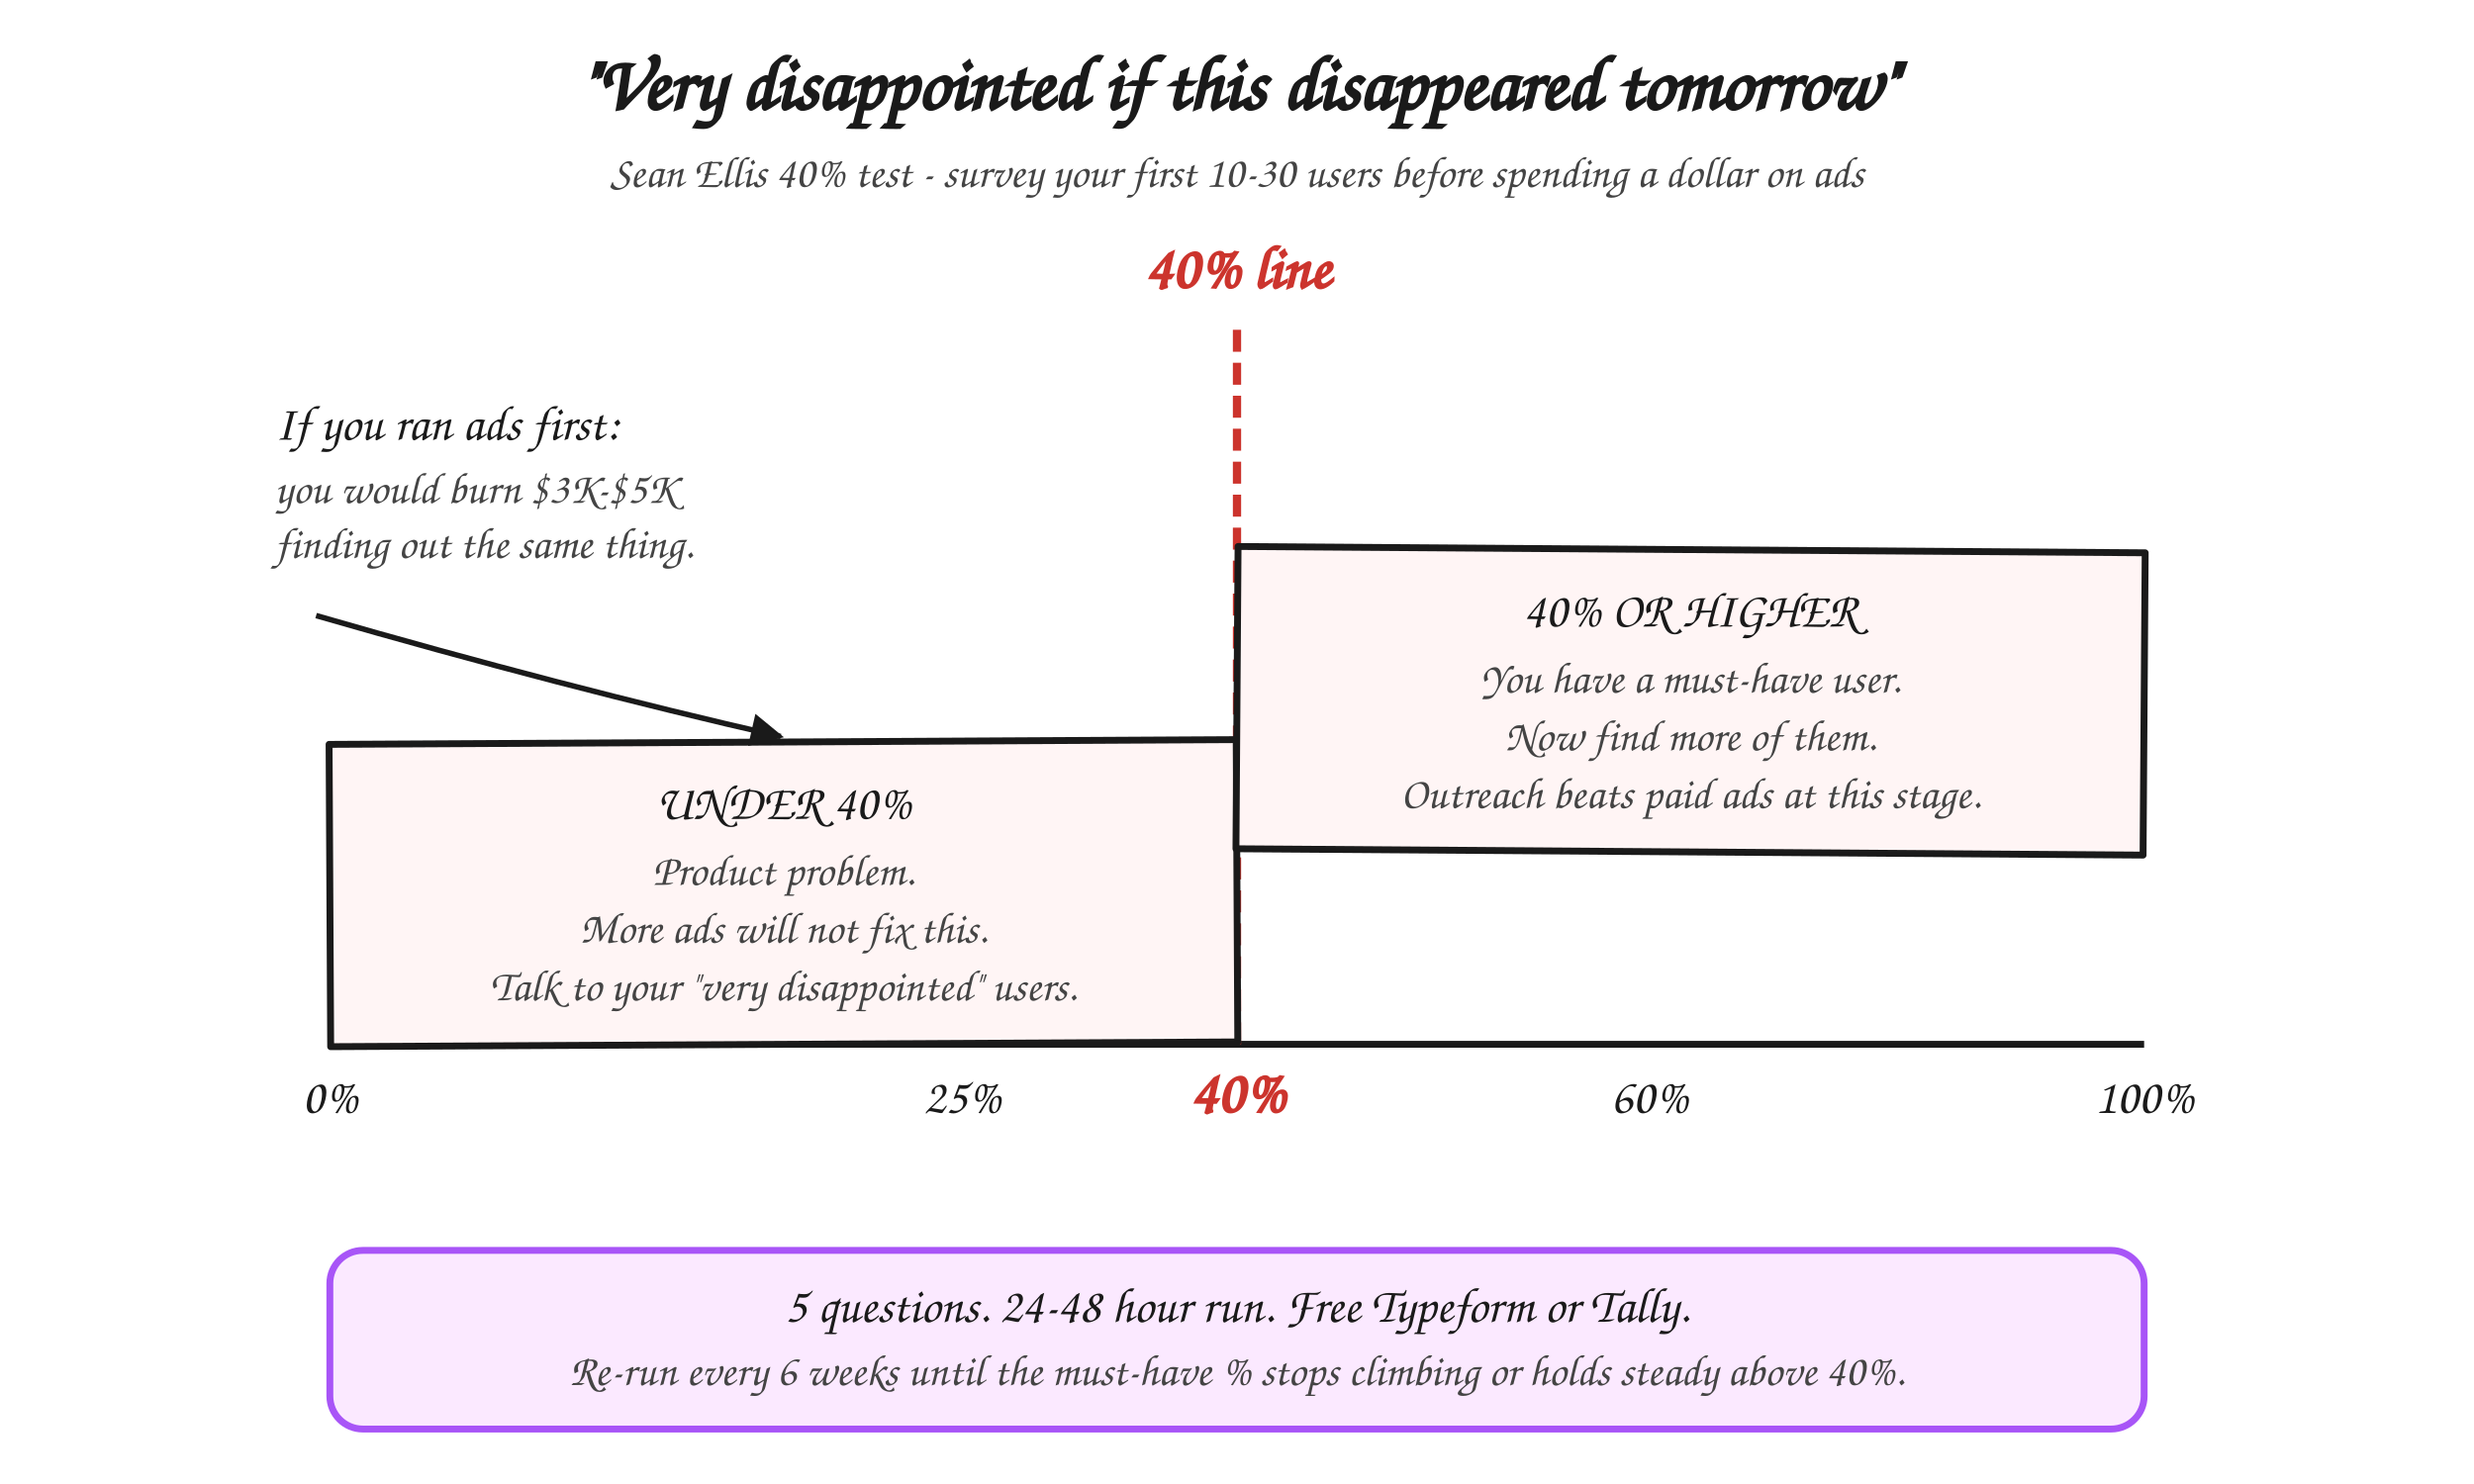
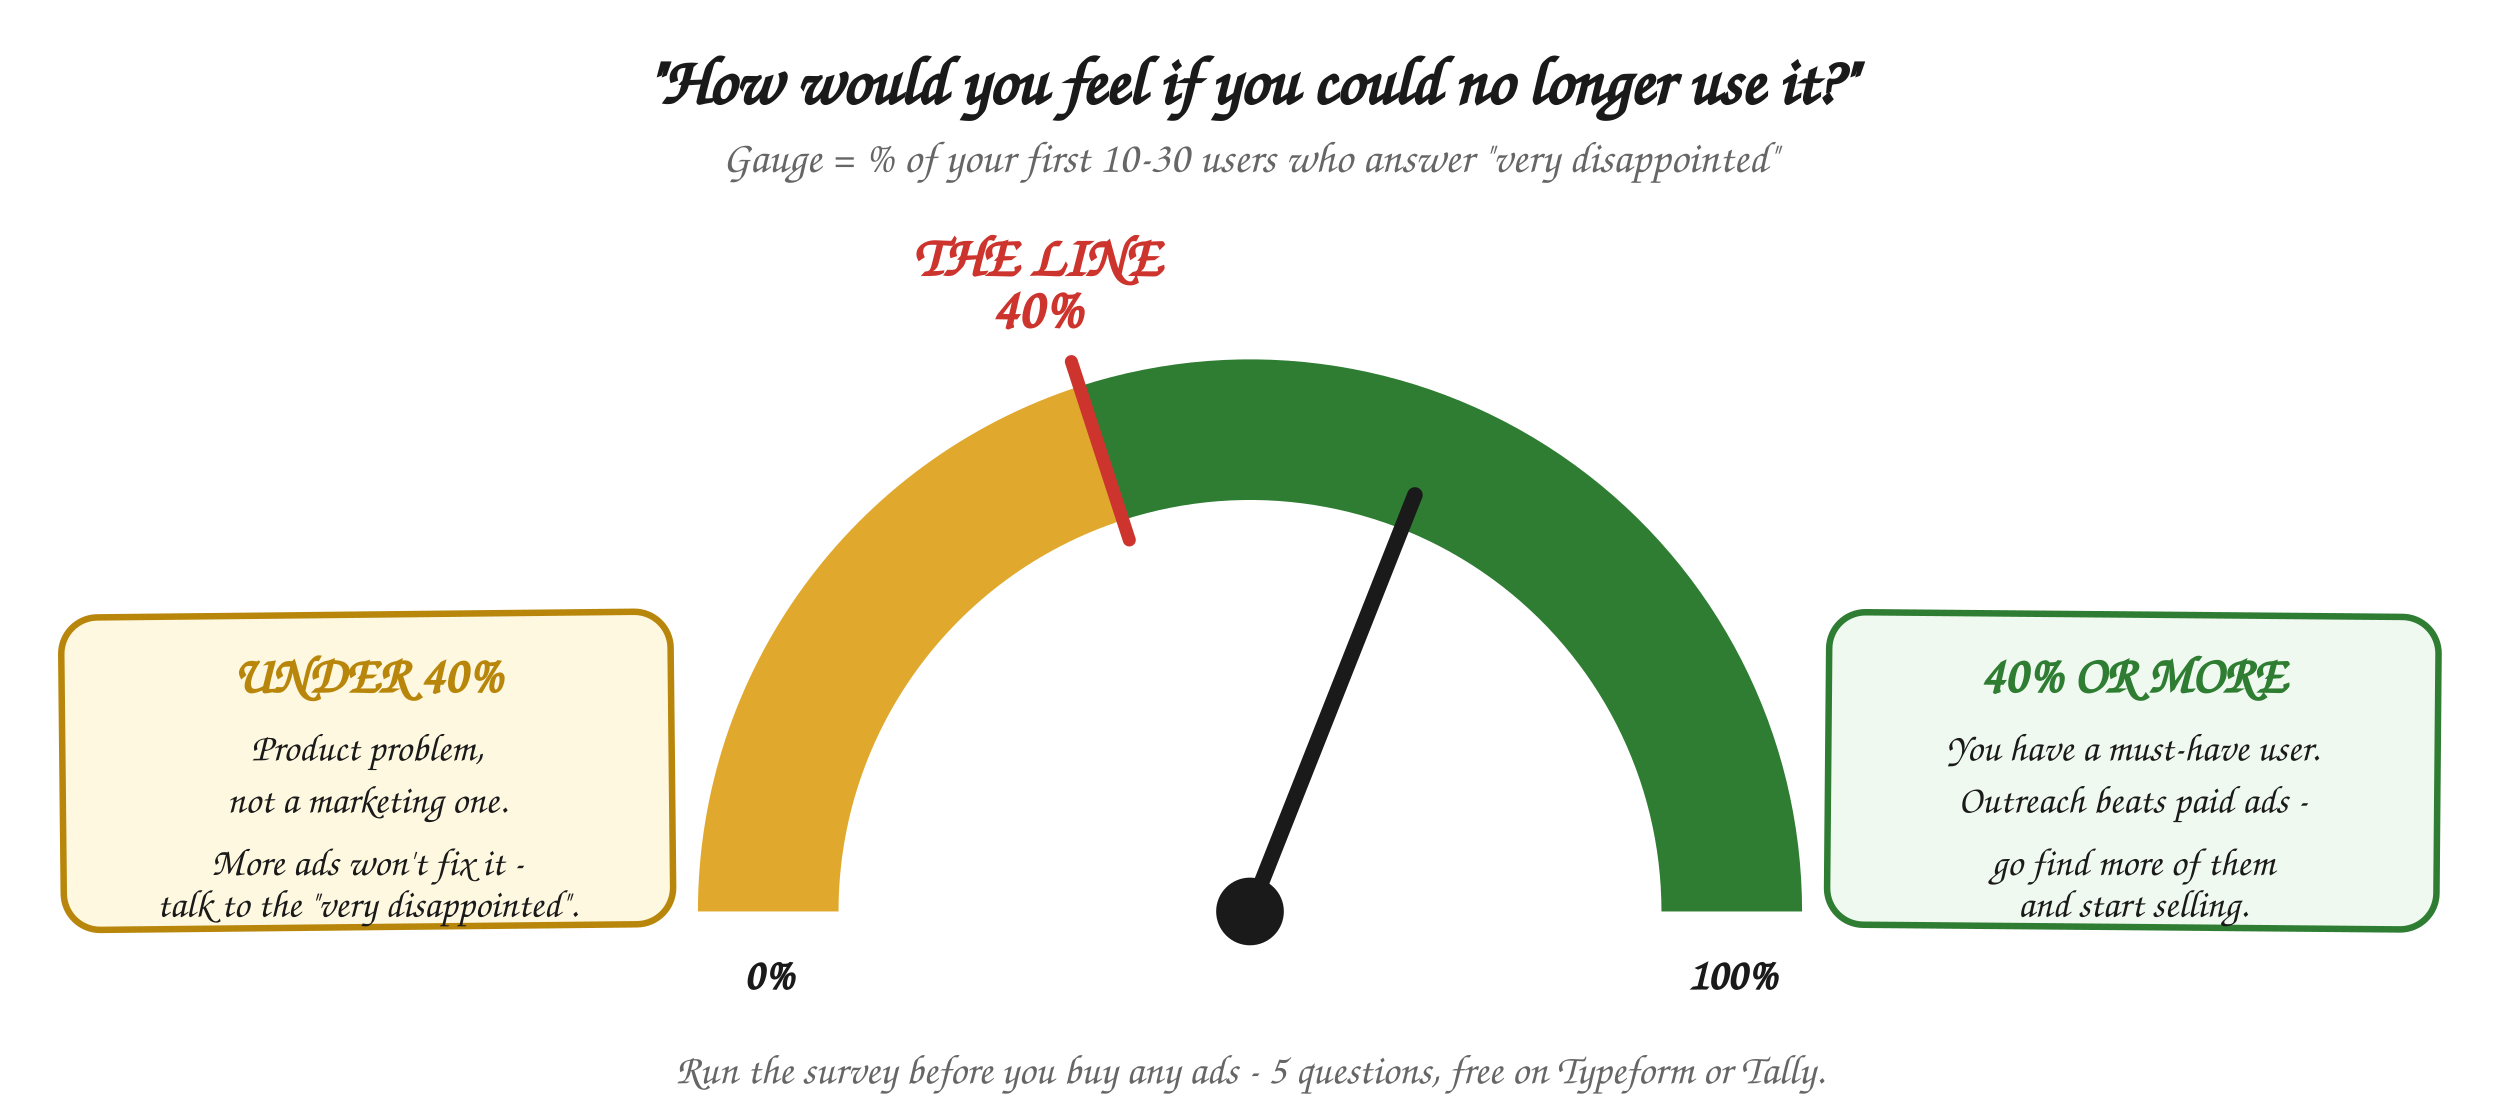
- <svg xmlns="http://www.w3.org/2000/svg" viewBox="0 0 900 540" role="img" aria-labelledby="gauge-title">
+ <svg xmlns="http://www.w3.org/2000/svg" viewBox="0 0 960 430" role="img" aria-labelledby="gauge-title">
  <defs>
    <style>
-       .heading       { font-family: "Caveat", "Patrick Hand", cursive; font-size: 28px; fill: #1a1a1a; font-weight: 700; }
-       .axis          { font-family: "Caveat", "Patrick Hand", cursive; font-size: 18px; fill: #1a1a1a; font-weight: 600; }
-       .note          { font-family: "Caveat", "Patrick Hand", cursive; font-size: 16px; fill: #444; font-style: italic; }
-       .threshold     { font-family: "Caveat", "Patrick Hand", cursive; font-size: 22px; fill: #cc342d; font-weight: 700; }
-       .gauge-bg      { fill: #fff5f5; stroke: #1a1a1a; stroke-width: 2.5; stroke-linejoin: round; }
-       .gauge-fill    { fill: #cc342d; opacity: 0.75; }
-       .gauge-pass    { fill: #a855f7; opacity: 0.7; }
-       .arrow         { stroke: #1a1a1a; stroke-width: 2; fill: none; marker-end: url(#arrow); }
-       .threshold-line{ stroke: #cc342d; stroke-width: 3; stroke-dasharray: 8 4; }
+       .h        { font-family: "Caveat", "Patrick Hand", "Comic Sans MS", cursive; }
+       .q        { font-size: 26px; font-weight: 700; fill: #1a1a1a; }
+       .sub      { font-size: 17px; fill: #666; font-style: italic; }
+       .tick     { font-size: 17px; font-weight: 700; fill: #1a1a1a; }
+       .thr      { font-size: 22px; font-weight: 700; fill: #cc342d; }
+       .cardhd-a { font-size: 20px; font-weight: 700; fill: #b8860b; }
+       .cardhd-g { font-size: 20px; font-weight: 700; fill: #2e7d32; }
+       .cardln   { font-size: 15px; fill: #1a1a1a; }
+       .foot     { font-size: 16px; fill: #666; font-style: italic; }
+       .needlenote { font-size: 15px; fill: #2e7d32; font-weight: 700; }
+       .arc-a    { fill: none; stroke: #e0a92e; stroke-width: 54; }
+       .arc-g    { fill: none; stroke: #2e7d32; stroke-width: 54; }
+       .card-a   { fill: #fff8e0; stroke: #b8860b; stroke-width: 2.5; }
+       .card-g   { fill: #f0f9f0; stroke: #2e7d32; stroke-width: 2.5; }
+       .thrline  { stroke: #cc342d; stroke-width: 5; stroke-linecap: round; }
+       .needle   { stroke: #1a1a1a; stroke-width: 6; stroke-linecap: round; }
    </style>
-     <marker id="arrow" viewBox="0 0 10 10" refX="9" refY="5" markerWidth="6" markerHeight="6" orient="auto">
-       <path d="M0,0 L0,10 L10,5 z" fill="#1a1a1a" />
-     </marker>
  </defs>
-   <text x="450" y="40" class="heading" text-anchor="middle">"Very disappointed if this disappeared tomorrow"</text>
-   <text x="450" y="68" class="note" text-anchor="middle">Sean Ellis 40% test - survey your first 10-30 users before spending a dollar on ads</text>
-   <line x1="120" y1="380" x2="780" y2="380" stroke="#1a1a1a" stroke-width="2.5" />
-   <text x="120" y="405" class="axis" text-anchor="middle">0%</text>
-   <text x="350" y="405" class="axis" text-anchor="middle">25%</text>
-   <text x="450" y="405" class="threshold" text-anchor="middle">40%</text>
-   <text x="600" y="405" class="axis" text-anchor="middle">60%</text>
-   <text x="780" y="405" class="axis" text-anchor="middle">100%</text>
-   <line x1="450" y1="120" x2="450" y2="380" class="threshold-line" />
-   <text x="450" y="105" class="threshold" text-anchor="middle">40% line</text>
-   <rect x="120" y="270" width="330" height="110" class="gauge-bg" transform="rotate(-0.3 285 325)" />
-   <text x="285" y="298" class="axis" text-anchor="middle">UNDER 40%</text>
-   <text x="285" y="322" class="note" text-anchor="middle">Product problem.</text>
-   <text x="285" y="343" class="note" text-anchor="middle">More ads will not fix this.</text>
-   <text x="285" y="364" class="note" text-anchor="middle">Talk to your "very disappointed" users.</text>
-   <rect x="450" y="200" width="330" height="110" class="gauge-bg" transform="rotate(0.4 615 255)" />
-   <text x="615" y="228" class="axis" text-anchor="middle">40% OR HIGHER</text>
-   <text x="615" y="252" class="note" text-anchor="middle">You have a must-have user.</text>
-   <text x="615" y="273" class="note" text-anchor="middle">Now find more of them.</text>
-   <text x="615" y="294" class="note" text-anchor="middle">Outreach beats paid ads at this stage.</text>
-   <text x="100" y="160" class="axis">If you ran ads first:</text>
-   <text x="100" y="183" class="note">you would burn $3K-$5K</text>
-   <text x="100" y="203" class="note">finding out the same thing.</text>
-   <path d="M 115 224 Q 205 250 284 268" class="arrow" />
-   <rect x="120" y="455" width="660" height="65" rx="12" fill="#fbe9ff" stroke="#a855f7" stroke-width="2.5" />
-   <text x="450" y="481" class="axis" text-anchor="middle">5 questions. 24-48 hour run. Free Typeform or Tally.</text>
-   <text x="450" y="504" class="note" text-anchor="middle">Re-run every 6 weeks until the must-have % stops climbing or holds steady above 40%.</text>
+   <text x="480" y="40" text-anchor="middle" class="h q">"How would you feel if you could no longer use it?"</text>
+   <text x="480" y="66" text-anchor="middle" class="h sub">Gauge = % of your first 10-30 users who answer "very disappointed"</text>
+   <path class="arc-a" d="M 295 350 A 185 185 0 0 1 422.83 174.05" />
+   <path class="arc-g" d="M 422.83 174.05 A 185 185 0 0 1 665 350" />
+   <line class="thrline" x1="433.65" y1="207.34" x2="411.4" y2="138.86" />
+   <text x="398" y="126" text-anchor="middle" class="h thr">40%</text>
+   <text x="398" y="106" text-anchor="middle" class="h thr" font-size="16">THE LINE</text>
+   <text x="295" y="380" text-anchor="middle" class="h tick">0%</text>
+   <text x="665" y="380" text-anchor="middle" class="h tick">100%</text>
+   <line class="needle" x1="480" y1="350" x2="543.32" y2="190.08" />
+   <circle cx="480" cy="350" r="13" fill="#1a1a1a" />
+   <rect x="24" y="236" width="234" height="120" rx="14" class="card-a" transform="rotate(-0.6 141 296)" />
+   <text x="141" y="266" text-anchor="middle" class="h cardhd-a">UNDER 40%</text>
+   <text x="141" y="292" text-anchor="middle" class="h cardln">Product problem,</text>
+   <text x="141" y="312" text-anchor="middle" class="h cardln">not a marketing one.</text>
+   <text x="141" y="336" text-anchor="middle" class="h cardln">More ads won't fix it -</text>
+   <text x="141" y="352" text-anchor="middle" class="h cardln">talk to the "very disappointed".</text>
+   <rect x="702" y="236" width="234" height="120" rx="14" class="card-g" transform="rotate(0.5 819 296)" />
+   <text x="819" y="266" text-anchor="middle" class="h cardhd-g">40% OR MORE</text>
+   <text x="819" y="292" text-anchor="middle" class="h cardln">You have a must-have user.</text>
+   <text x="819" y="312" text-anchor="middle" class="h cardln">Outreach beats paid ads -</text>
+   <text x="819" y="336" text-anchor="middle" class="h cardln">go find more of them</text>
+   <text x="819" y="352" text-anchor="middle" class="h cardln">and start selling.</text>
+   <text x="480" y="416" text-anchor="middle" class="h foot">Run the survey before you buy any ads - 5 questions, free on Typeform or Tally.</text>
</svg>
